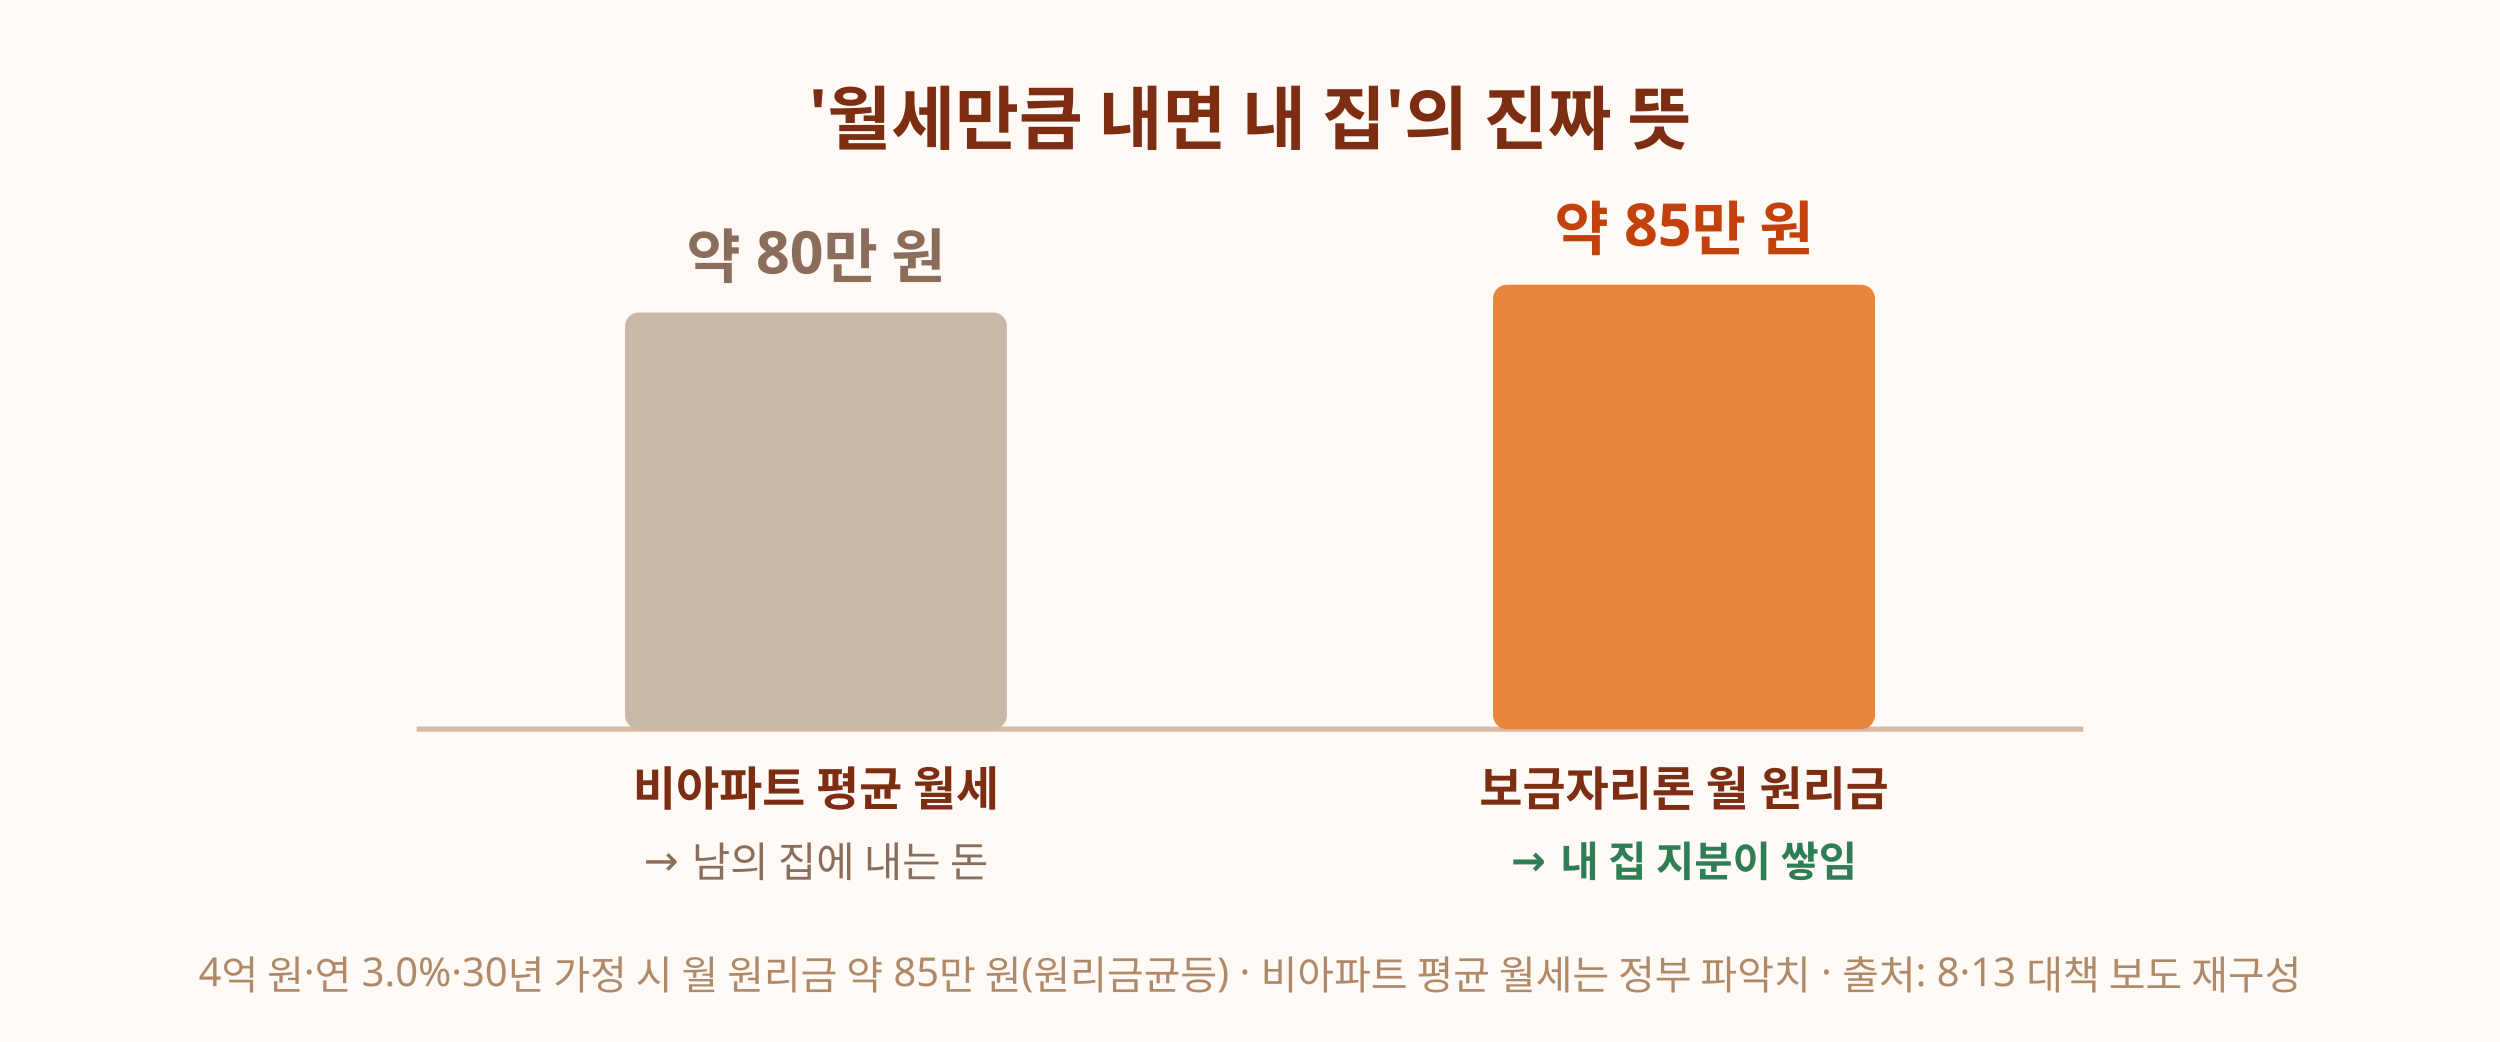
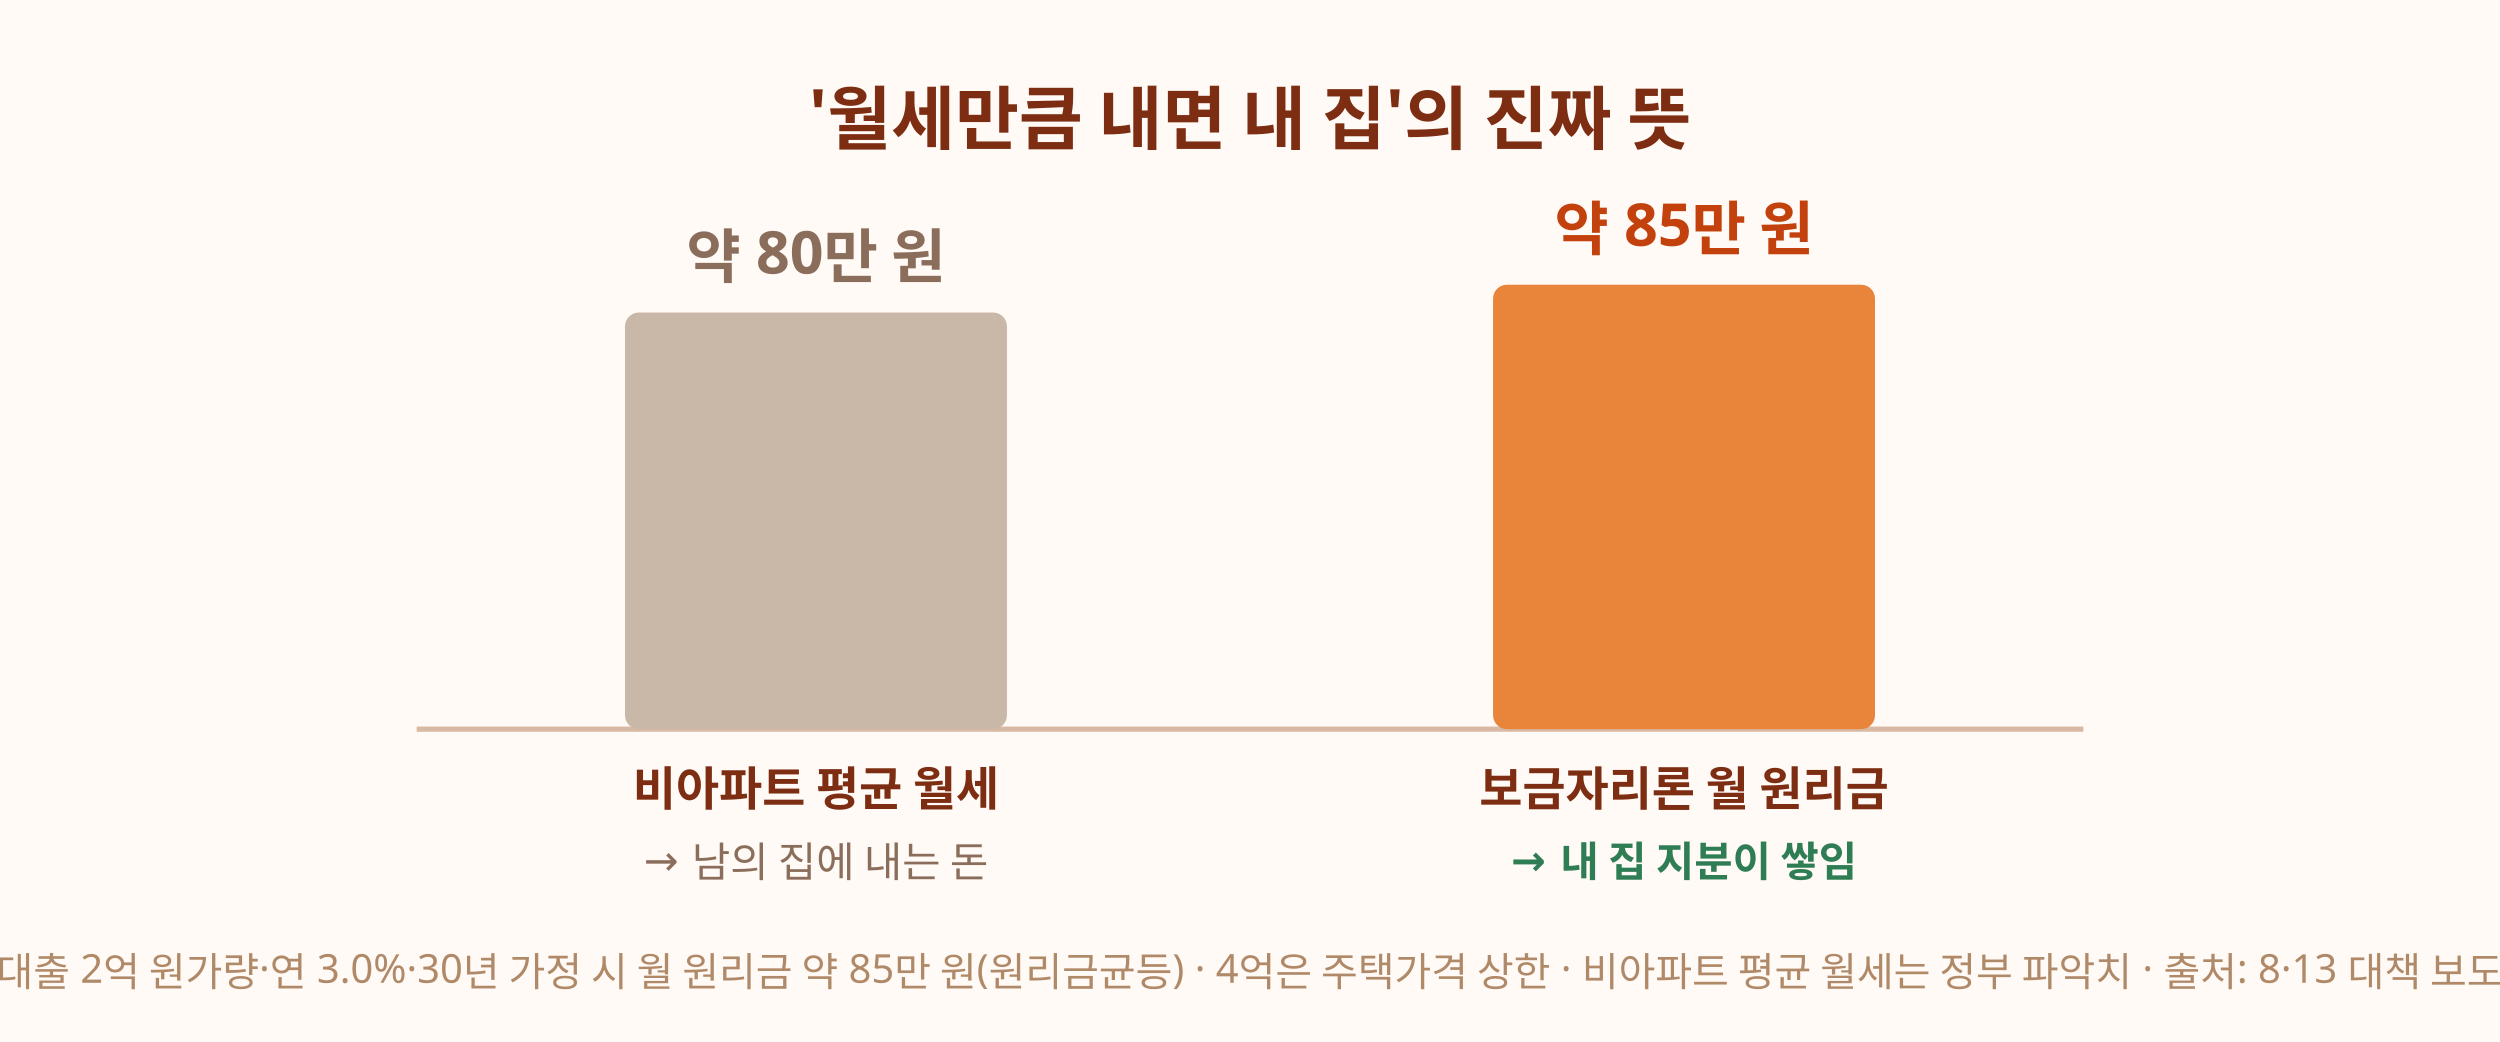
<svg xmlns="http://www.w3.org/2000/svg" viewBox="0 0 720 300" font-family="Pretendard, sans-serif" role="img" aria-label="비아파트 평균 월세 약 80만원과 청년미래보금자리론 월 원리금 약 85만원을 비교한 막대그래프. 매달 내는 돈은 비슷하지만 월세는 남의 집에 내고 원리금은 내 집 지분이 쌓인다는 차이가 있다">
  <rect width="720" height="300" fill="#fffaf5" />
  <text x="360" y="40" text-anchor="middle" font-size="20" font-weight="800" fill="#7c2d12">'월세만큼 내면 내 집'의 진짜 뜻</text>
  <line x1="120" y1="210" x2="600" y2="210" stroke="#d8b9a5" stroke-width="1.5" />
  <rect x="180" y="90" width="110" height="120" rx="4" fill="#c9b7a8" />
  <text x="235" y="80" text-anchor="middle" font-size="17" font-weight="800" fill="#8a6d5a">약 80만 원</text>
  <text x="235" y="232" text-anchor="middle" font-size="13.5" font-weight="700" fill="#7c2d12">비아파트 평균 월세</text>
  <text x="235" y="252" text-anchor="middle" font-size="12" fill="#8a6d5a">→ 남의 집에 내는 돈</text>
  <rect x="430" y="82" width="110" height="128" rx="4" fill="#e8853b" />
  <text x="485" y="72" text-anchor="middle" font-size="17" font-weight="800" fill="#c2410c">약 85만 원</text>
  <text x="485" y="232" text-anchor="middle" font-size="13.5" font-weight="700" fill="#7c2d12">보금자리론 월 원리금</text>
  <text x="485" y="252" text-anchor="middle" font-size="12" font-weight="700" fill="#2f7d54">→ 내 집 지분이 쌓임</text>
-   <text x="360" y="284" text-anchor="middle" font-size="11.5" fill="#b08968">4억 원·연 3.0%·30년 가정 시 월 원리금 약 85만 원(원리금균등) · 비아파트 평균 월세는 정부 파악치 · 출처: 8·13 대책 보도 재구성</text>
+   <text x="360" y="284" text-anchor="middle" font-size="11.5" fill="#b08968">대출 2억 원가량·연 3.0%·30년 가정 시 월 원리금 약 85만 원(원리금균등) · 4억은 주택가격 상한 · 비아파트 평균 월세는 정부 파악치 · 출처: 8·13 대책 보도</text>
</svg>
